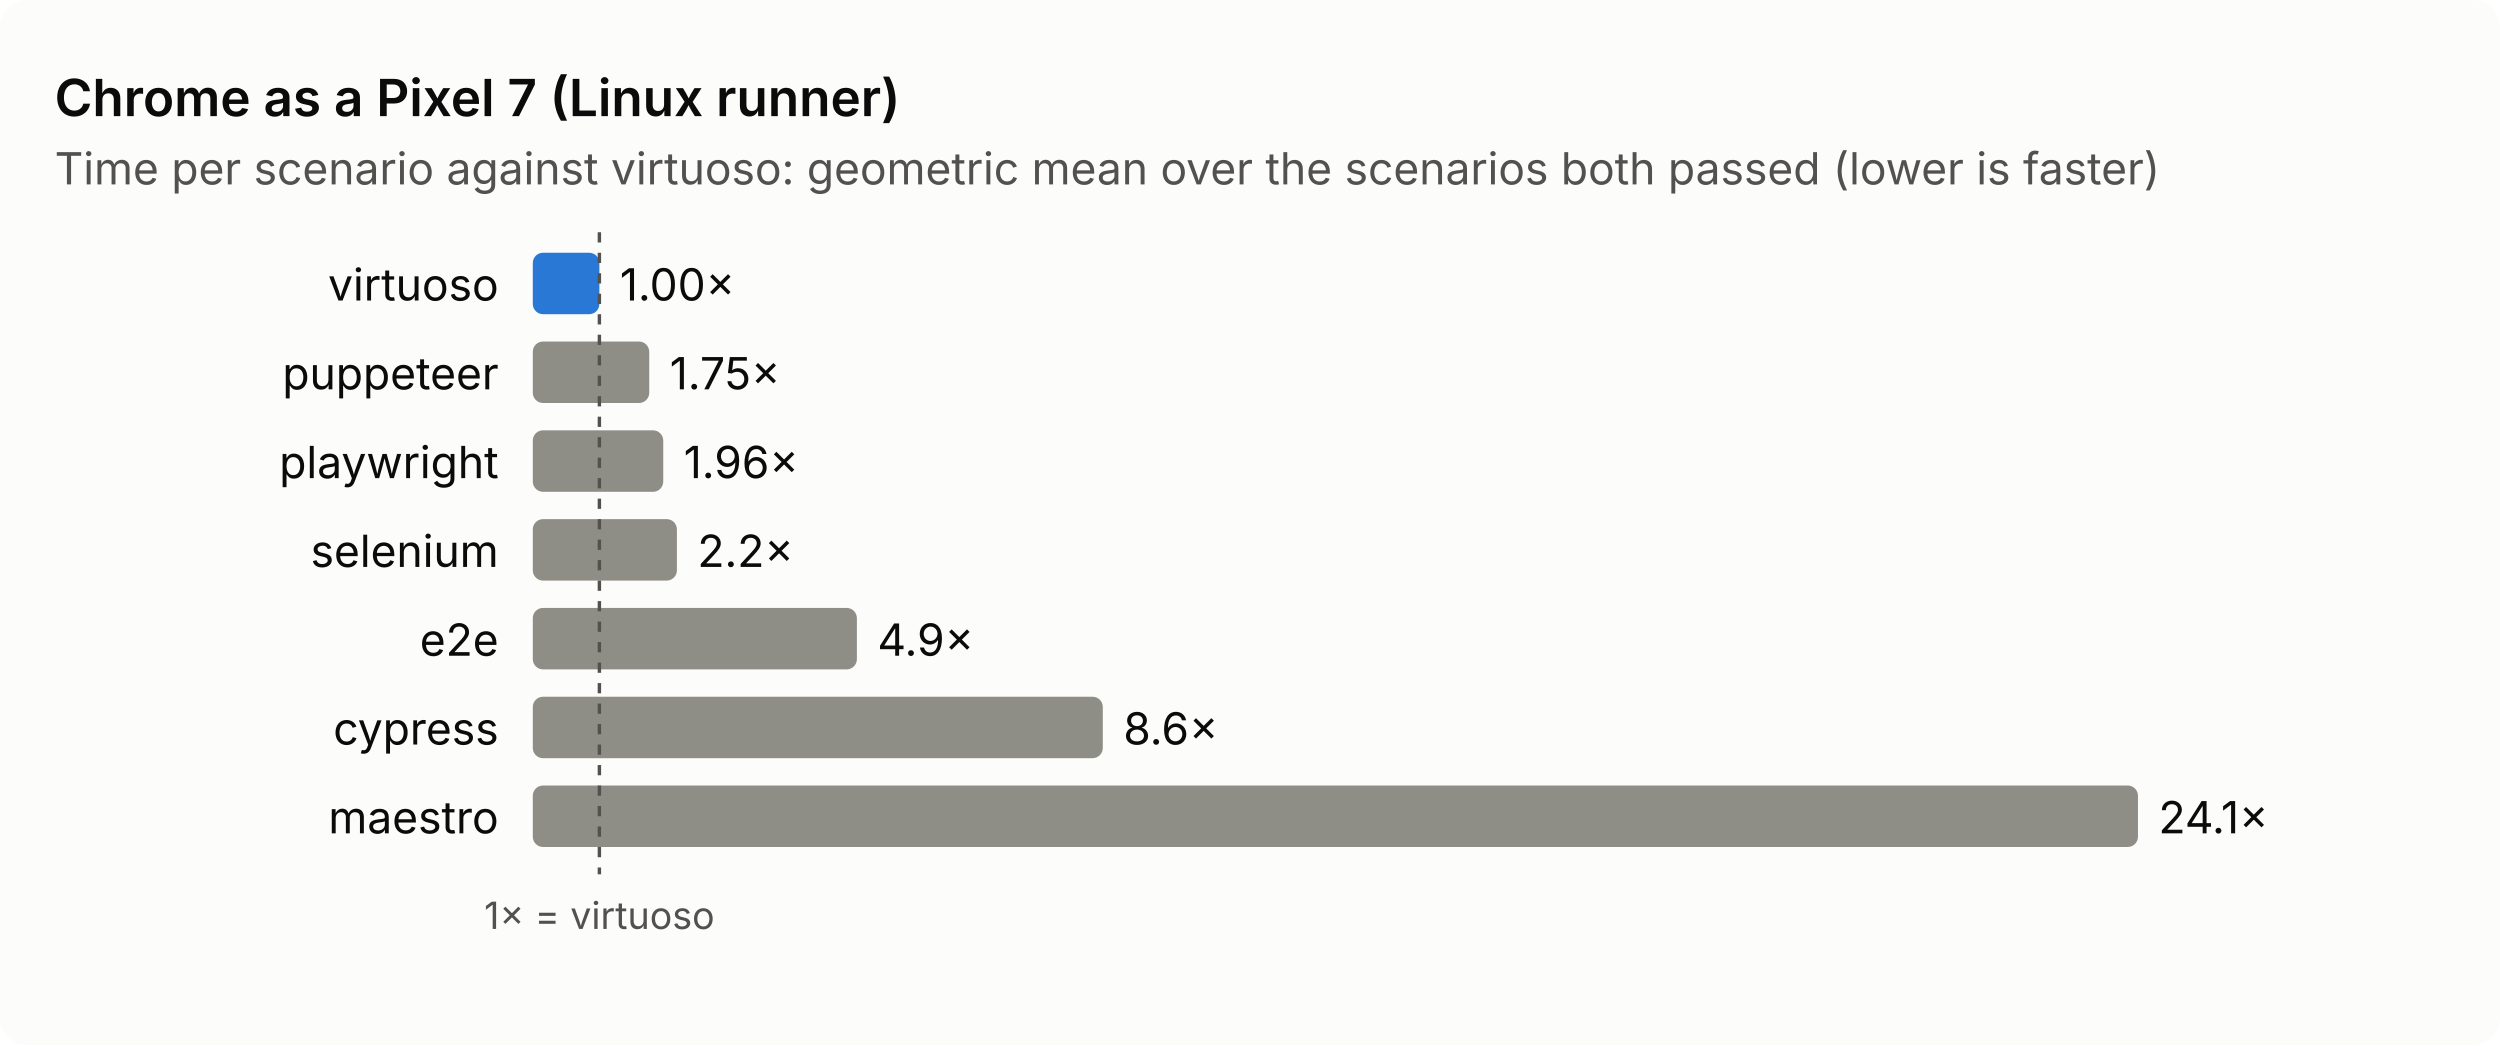
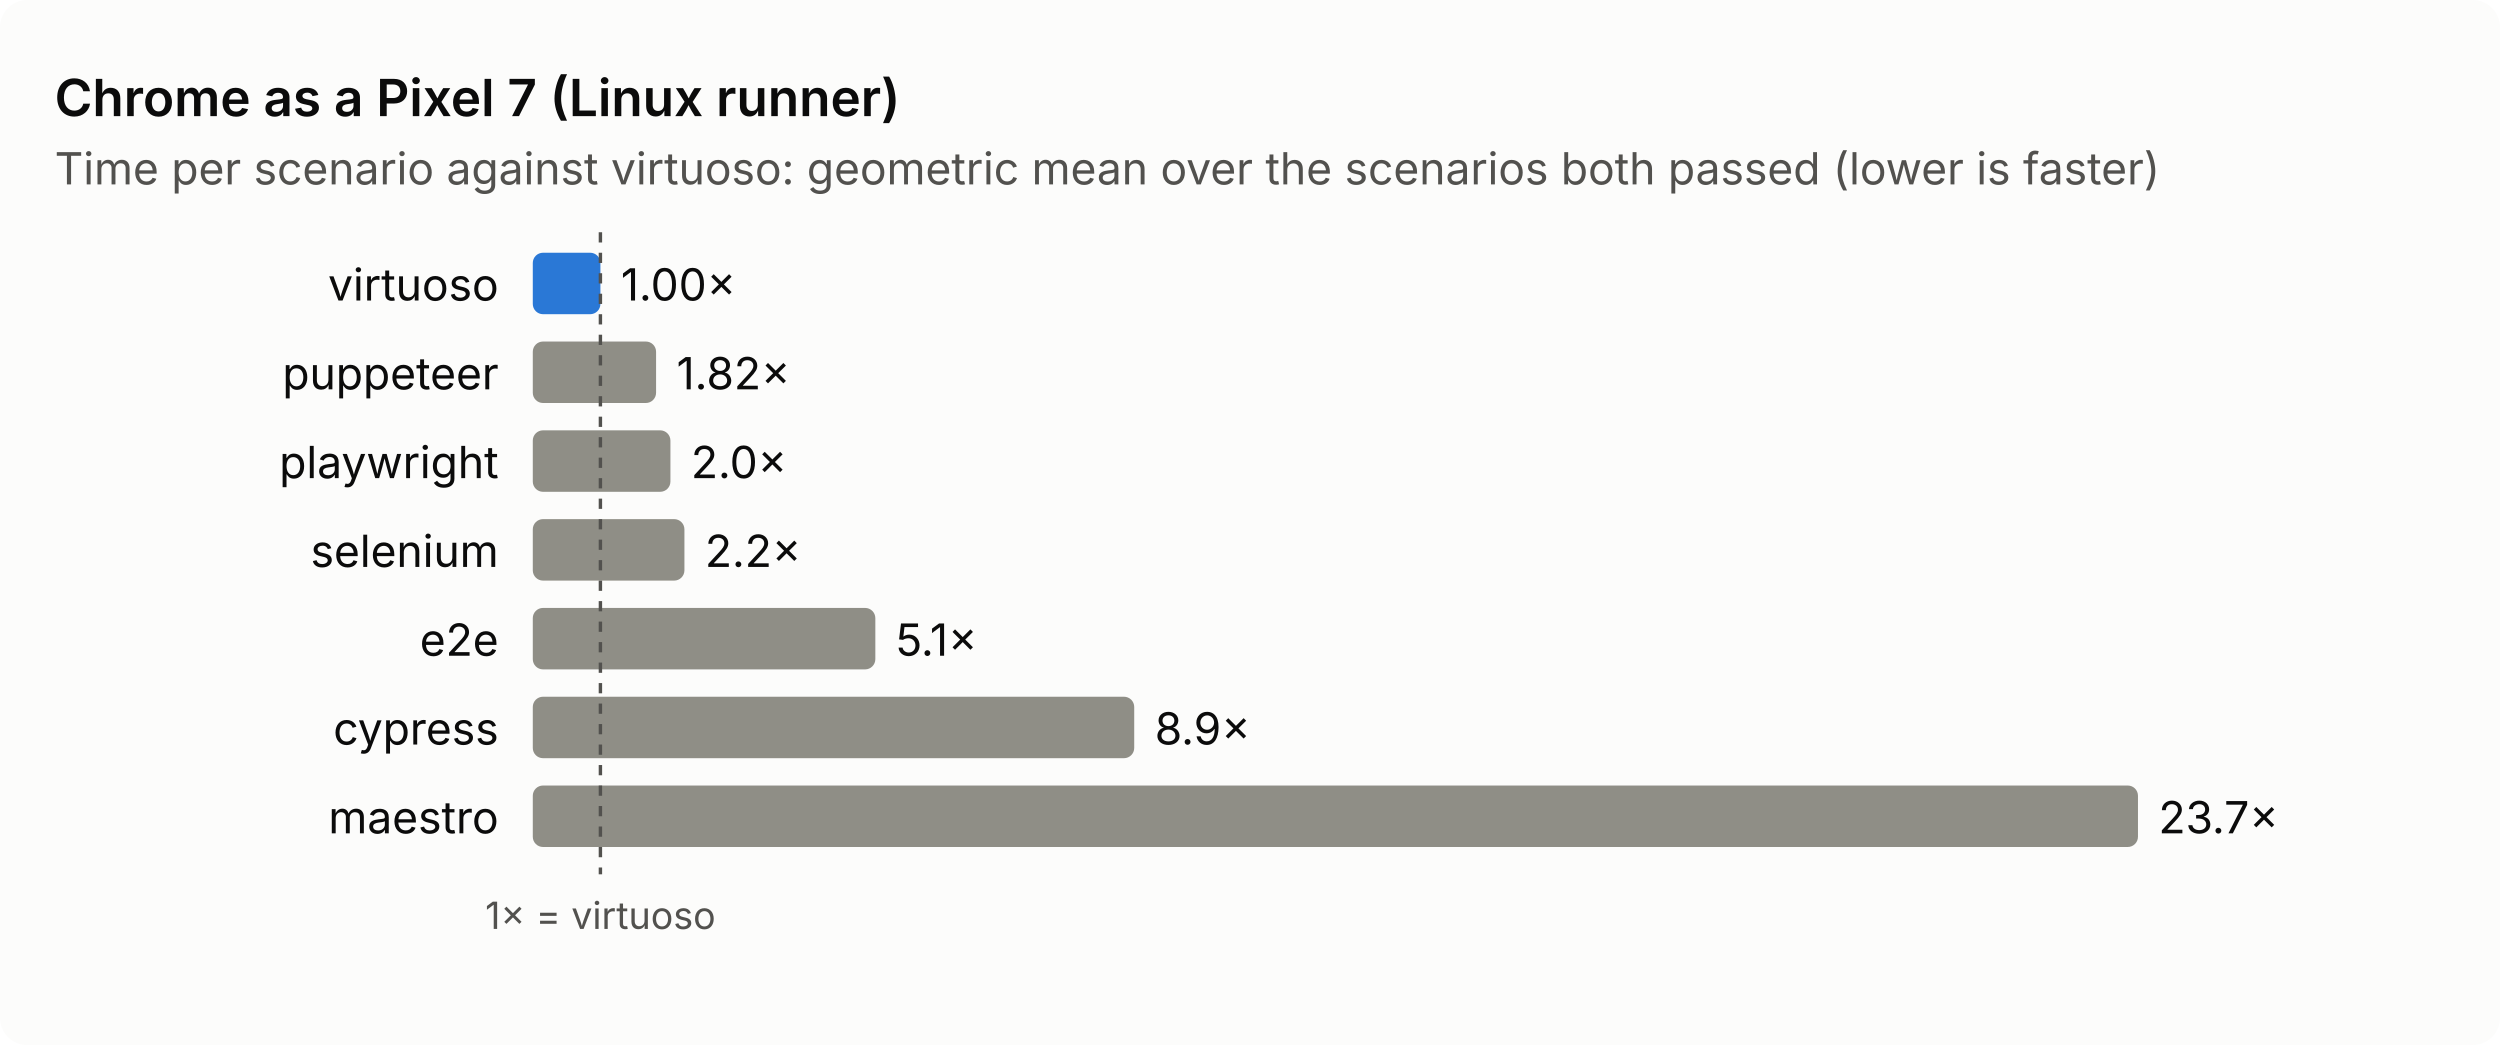
<svg xmlns="http://www.w3.org/2000/svg" viewBox="0 0 732 306" width="732" height="306" role="img" aria-label="Chrome as a Pixel 7 (Linux runner): time per scenario against virtuoso">
  <style>text{font:13px system-ui,-apple-system,'Segoe UI',sans-serif;fill:#0b0b0b}.sub,.axis{fill:#52514e}.axis{font-size:11px}.title{font-size:15px;font-weight:600}.bg{fill:#fcfcfb}.bar{fill:#8f8e86}.base{fill:#2a78d6}.ref{stroke:#52514e;stroke-dasharray:3 3}@media (prefers-color-scheme: dark){.bg{fill:#1a1a19}text{fill:#f0efec}.sub,.axis{fill:#c3c2b7}.base{fill:#3987e5}.ref{stroke:#c3c2b7}}</style>
  <rect class="bg" width="732" height="306" rx="8" />
  <text class="title" x="16" y="34.0">Chrome as a Pixel 7 (Linux runner)</text>
  <text class="sub" x="16" y="54.0">Time per scenario against virtuoso: geometric mean over the scenarios both passed (lower is faster)</text>
  <text x="146.0" y="88.0" text-anchor="end">virtuoso</text>
-   <rect class="bar base" x="156" y="74.0" width="19.5" height="18" rx="3" />
-   <text x="181.5" y="88.0">1.00×</text>
+   <rect class="bar base" x="156" y="74.0" width="19.8" height="18" rx="3" />
+   <text x="181.8" y="88.0">1.00×</text>
  <text x="146.0" y="114.0" text-anchor="end">puppeteer</text>
-   <rect class="bar" x="156" y="100.0" width="34.1" height="18" rx="3" />
-   <text x="196.1" y="114.0">1.75×</text>
+   <rect class="bar" x="156" y="100.0" width="36.1" height="18" rx="3" />
+   <text x="198.1" y="114.0">1.82×</text>
  <text x="146.0" y="140.0" text-anchor="end">playwright</text>
-   <rect class="bar" x="156" y="126.0" width="38.2" height="18" rx="3" />
-   <text x="200.2" y="140.0">1.96×</text>
+   <rect class="bar" x="156" y="126.0" width="40.3" height="18" rx="3" />
+   <text x="202.3" y="140.0">2.0×</text>
  <text x="146.0" y="166.0" text-anchor="end">selenium</text>
-   <rect class="bar" x="156" y="152.0" width="42.2" height="18" rx="3" />
-   <text x="204.2" y="166.0">2.2×</text>
+   <rect class="bar" x="156" y="152.0" width="44.4" height="18" rx="3" />
+   <text x="206.4" y="166.0">2.2×</text>
  <text x="146.0" y="192.0" text-anchor="end">e2e</text>
-   <rect class="bar" x="156" y="178.0" width="94.9" height="18" rx="3" />
-   <text x="256.9" y="192.0">4.9×</text>
+   <rect class="bar" x="156" y="178.0" width="100.3" height="18" rx="3" />
+   <text x="262.3" y="192.0">5.1×</text>
  <text x="146.0" y="218.0" text-anchor="end">cypress</text>
-   <rect class="bar" x="156" y="204.0" width="166.9" height="18" rx="3" />
-   <text x="328.9" y="218.0">8.6×</text>
+   <rect class="bar" x="156" y="204.0" width="176.1" height="18" rx="3" />
+   <text x="338.1" y="218.0">8.9×</text>
  <text x="146.0" y="244.0" text-anchor="end">maestro</text>
  <rect class="bar" x="156" y="230.0" width="470.0" height="18" rx="3" />
-   <text x="632.0" y="244.0">24.1×</text>
-   <line class="ref" x1="175.5" y1="68.0" x2="175.5" y2="256.0" />
-   <text class="axis" x="175.5" y="272.0" text-anchor="middle">1× = virtuoso</text>
+   <text x="632.0" y="244.0">23.7×</text>
+   <line class="ref" x1="175.8" y1="68.0" x2="175.8" y2="256.0" />
+   <text class="axis" x="175.8" y="272.0" text-anchor="middle">1× = virtuoso</text>
</svg>
